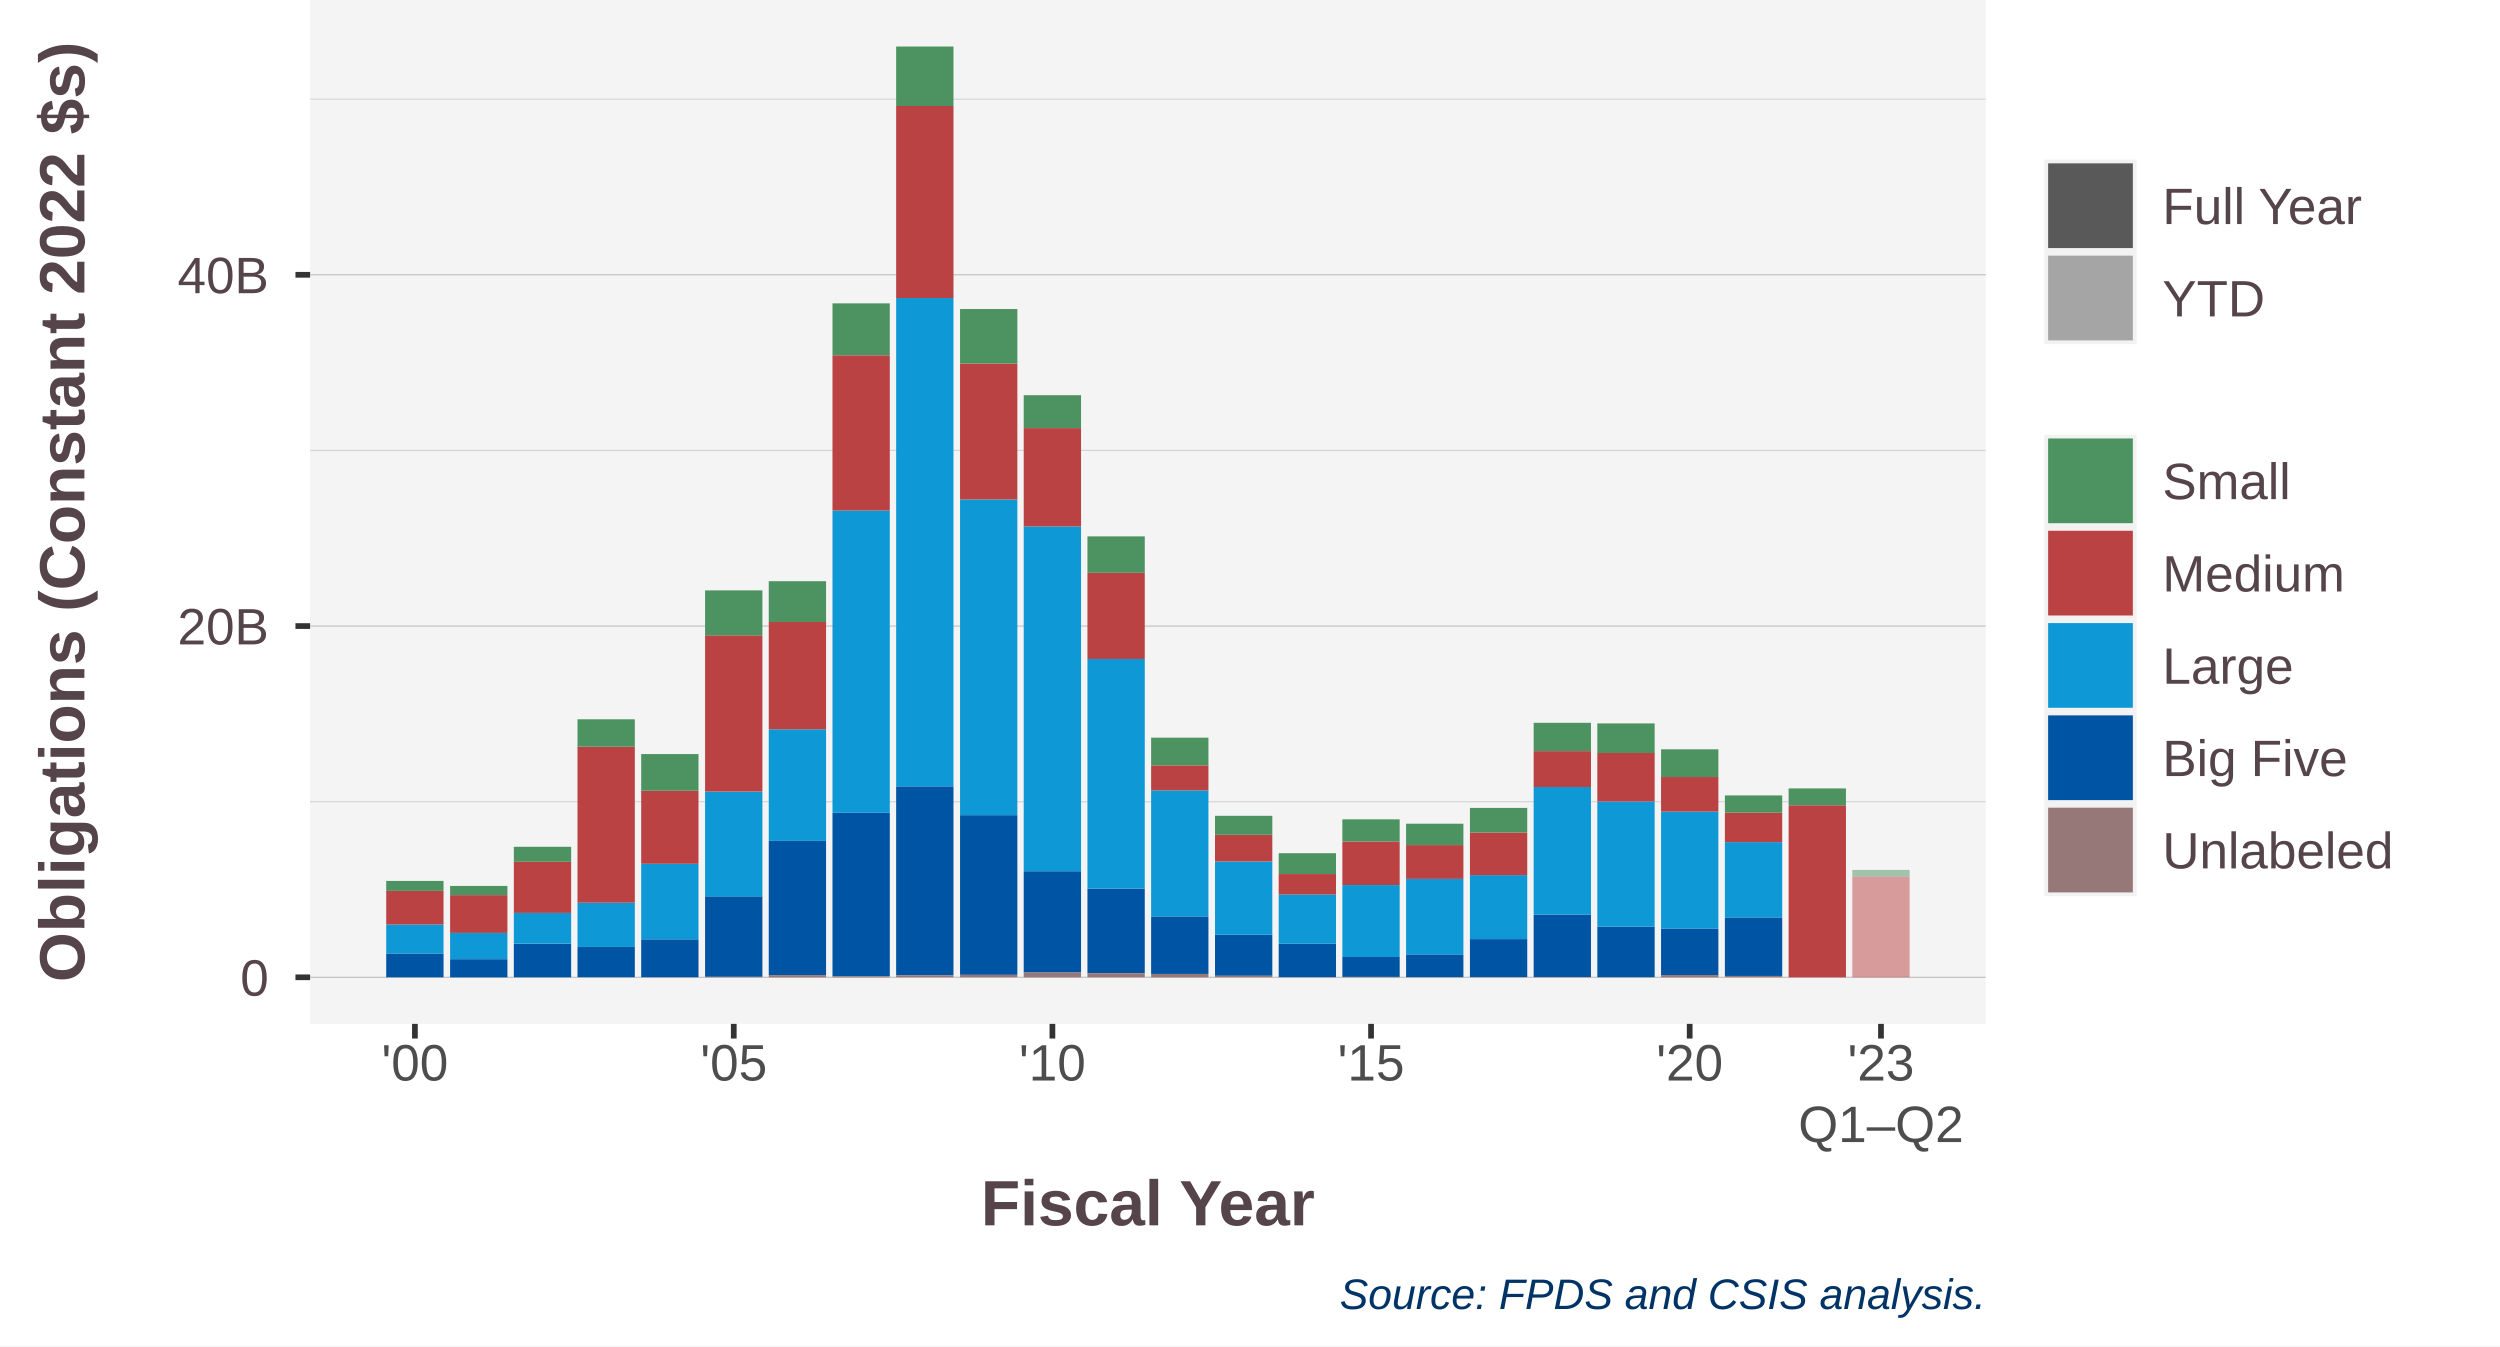
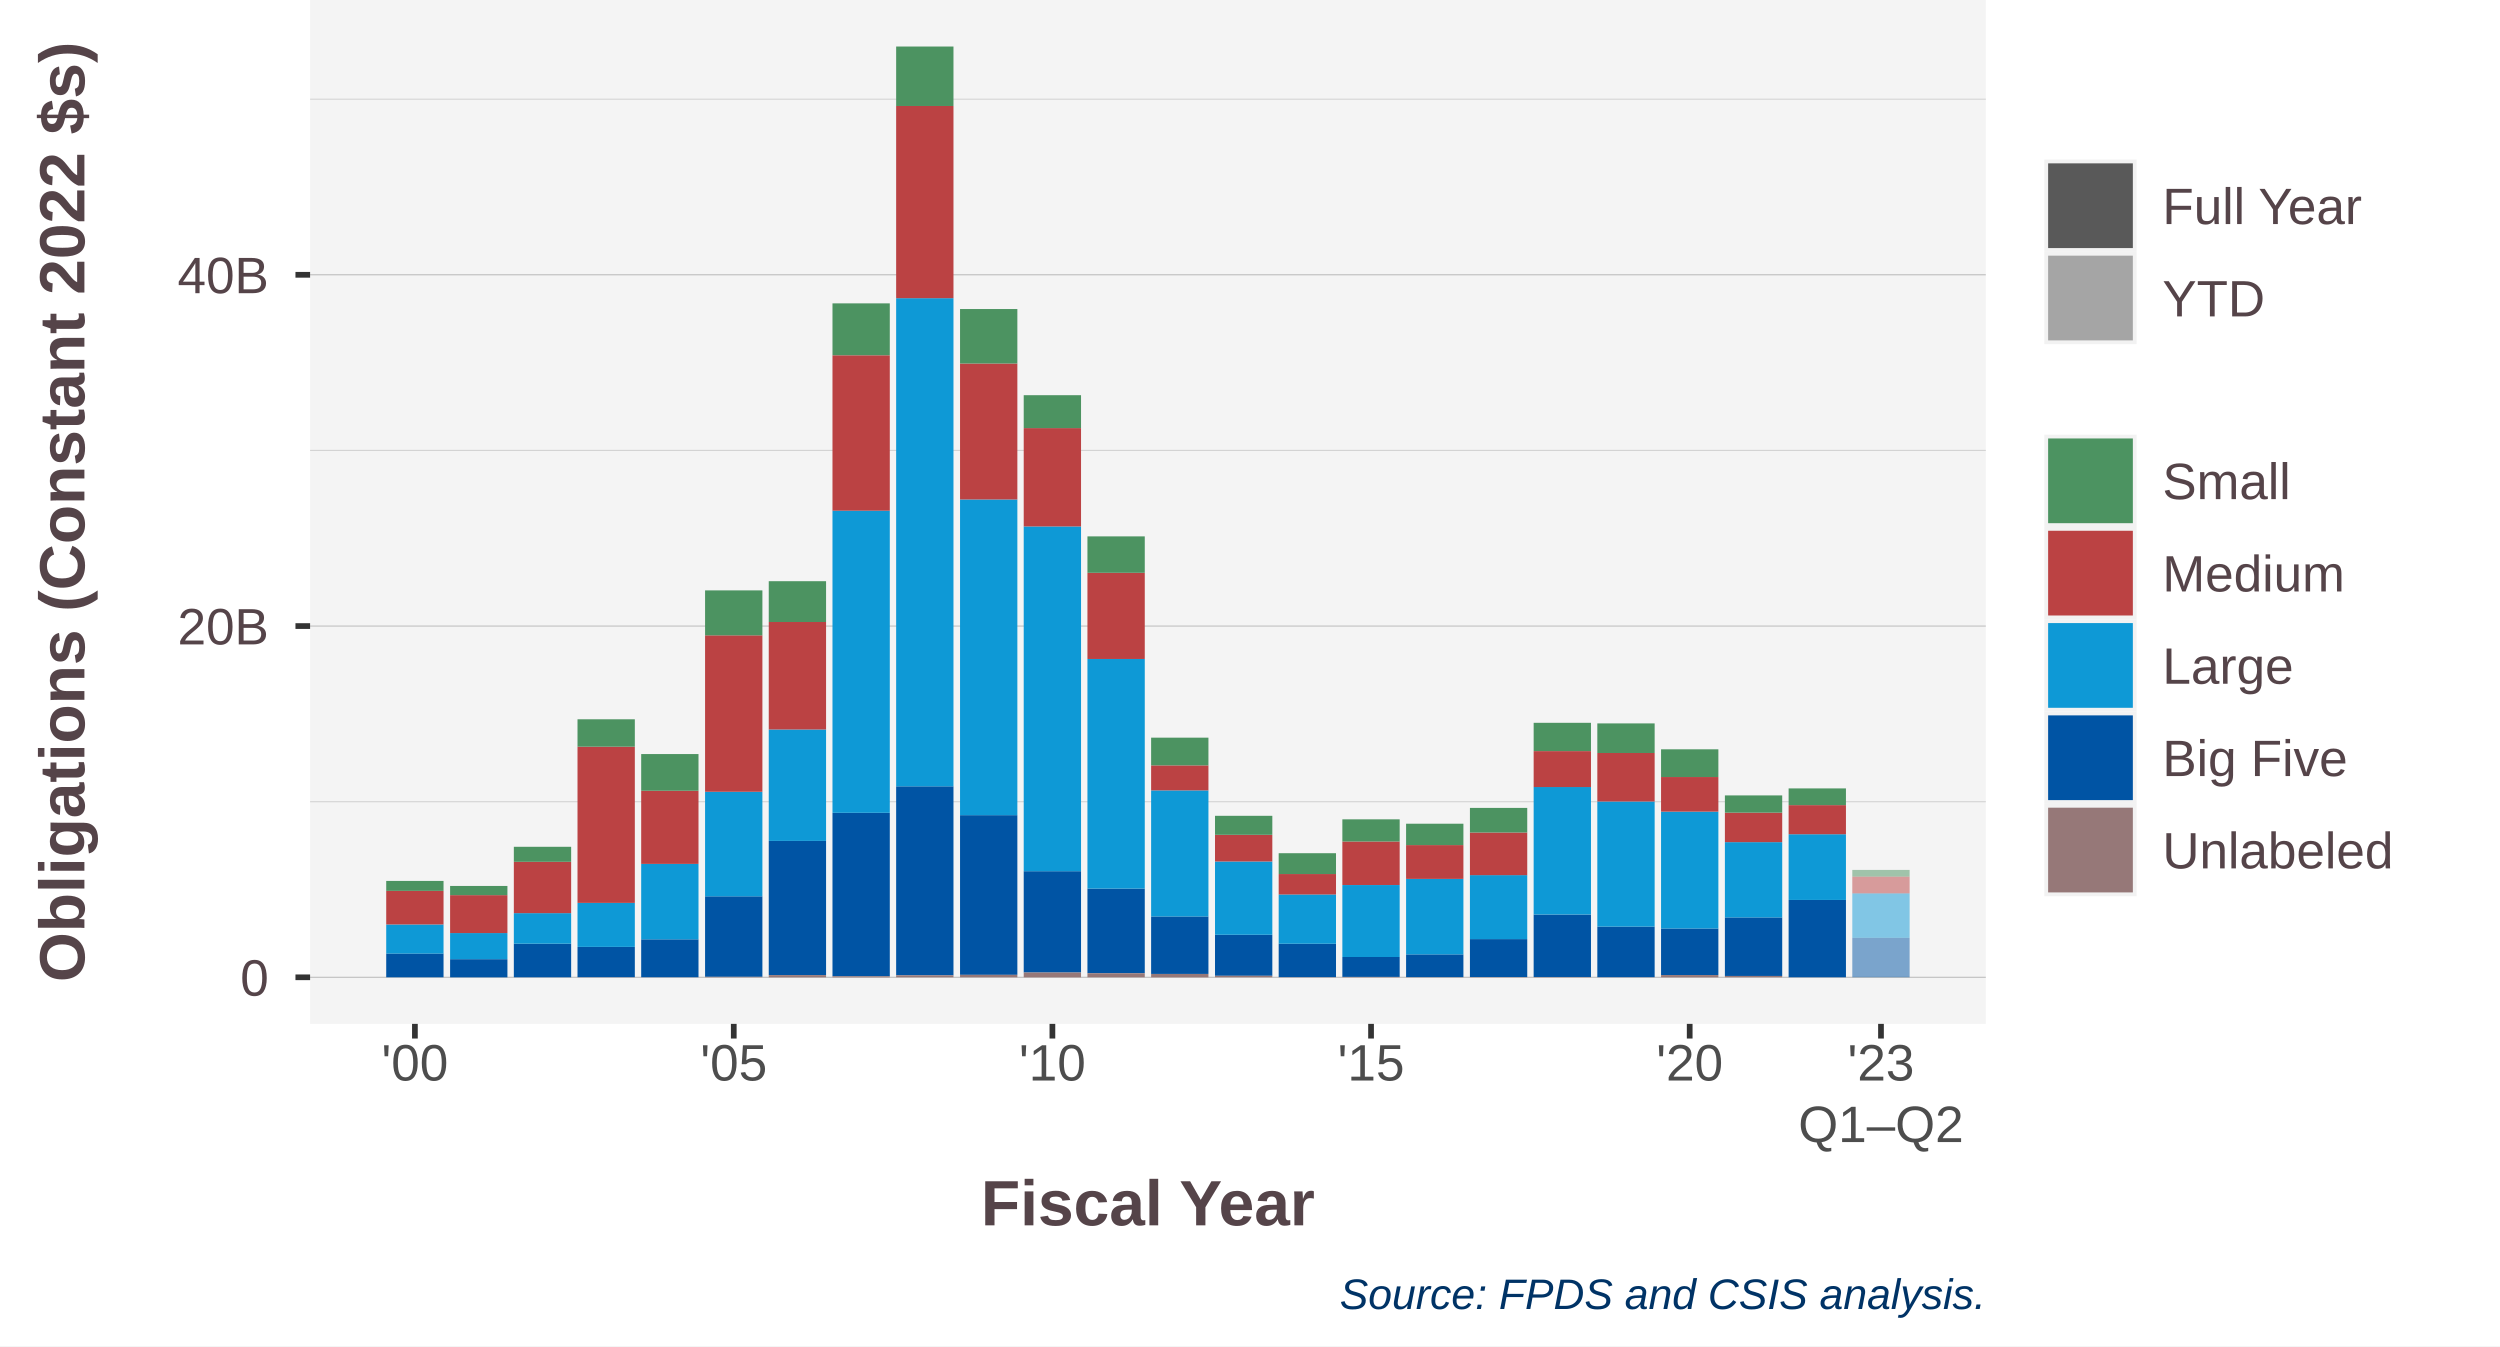
<svg xmlns="http://www.w3.org/2000/svg" class="svglite" width="468.00pt" height="252.00pt" viewBox="0 0 468.00 252.00">
  <defs>
    <style type="text/css">
    .svglite line, .svglite polyline, .svglite polygon, .svglite path, .svglite rect, .svglite circle {
      fill: none;
      stroke: #000000;
      stroke-linecap: round;
      stroke-linejoin: round;
      stroke-miterlimit: 10.00;
    }
    .svglite text {
      white-space: pre;
    }
  </style>
  </defs>
  <rect width="100%" height="100%" style="stroke: none; fill: #FFFFFF;" />
  <defs>
    <clipPath id="cpMC4wMHw0NjguMDB8MC4wMHwyNTIuMDA=">
      <rect x="0.00" y="0.00" width="468.00" height="252.00" />
    </clipPath>
  </defs>
  <g clip-path="url(#cpMC4wMHw0NjguMDB8MC4wMHwyNTIuMDA=)">
    <rect x="0.00" y="0.00" width="468.00" height="252.00" style="stroke-width: 1.07; stroke: #FFFFFF; fill: #FFFFFF;" />
  </g>
  <defs>
    <clipPath id="cpNTguMDV8MzcxLjc0fDAuMDB8MTkxLjY3">
      <rect x="58.05" y="0.00" width="313.70" height="191.67" />
    </clipPath>
  </defs>
  <g clip-path="url(#cpNTguMDV8MzcxLjc0fDAuMDB8MTkxLjY3)">
    <rect x="58.05" y="-0" width="313.70" height="191.67" style="stroke-width: 1.07; stroke: none; fill: #F4F4F4;" />
    <polyline points="58.05,150.08 371.74,150.08 " style="stroke-width: 0.21; stroke: #D3D3D3; stroke-linecap: butt;" />
    <polyline points="58.05,84.32 371.74,84.32 " style="stroke-width: 0.21; stroke: #D3D3D3; stroke-linecap: butt;" />
    <polyline points="58.05,18.57 371.74,18.57 " style="stroke-width: 0.21; stroke: #D3D3D3; stroke-linecap: butt;" />
    <polyline points="58.05,182.95 371.74,182.95 " style="stroke-width: 0.21; stroke: #BEBEBE; stroke-linecap: butt;" />
    <polyline points="58.05,117.20 371.74,117.20 " style="stroke-width: 0.21; stroke: #BEBEBE; stroke-linecap: butt;" />
    <polyline points="58.05,51.44 371.74,51.44 " style="stroke-width: 0.21; stroke: #BEBEBE; stroke-linecap: butt;" />
    <rect x="72.30" y="178.50" width="10.73" height="4.45" style="stroke-width: 1.07; stroke: none; stroke-linecap: butt; stroke-linejoin: miter; fill: #0054A4;" />
    <rect x="84.26" y="179.56" width="10.73" height="3.40" style="stroke-width: 1.07; stroke: none; stroke-linecap: butt; stroke-linejoin: miter; fill: #0054A4;" />
    <rect x="96.19" y="176.66" width="10.73" height="6.29" style="stroke-width: 1.07; stroke: none; stroke-linecap: butt; stroke-linejoin: miter; fill: #0054A4;" />
    <rect x="108.11" y="177.27" width="10.73" height="5.66" style="stroke-width: 1.07; stroke: none; stroke-linecap: butt; stroke-linejoin: miter; fill: #0054A4;" />
    <rect x="120.03" y="175.84" width="10.73" height="7.10" style="stroke-width: 1.07; stroke: none; stroke-linecap: butt; stroke-linejoin: miter; fill: #0054A4;" />
    <rect x="131.99" y="167.79" width="10.73" height="15.07" style="stroke-width: 1.07; stroke: none; stroke-linecap: butt; stroke-linejoin: miter; fill: #0054A4;" />
    <rect x="143.91" y="157.42" width="10.73" height="25.12" style="stroke-width: 1.07; stroke: none; stroke-linecap: butt; stroke-linejoin: miter; fill: #0054A4;" />
    <rect x="155.84" y="152.16" width="10.73" height="30.60" style="stroke-width: 1.07; stroke: none; stroke-linecap: butt; stroke-linejoin: miter; fill: #0054A4;" />
    <rect x="167.76" y="147.20" width="10.73" height="35.38" style="stroke-width: 1.07; stroke: none; stroke-linecap: butt; stroke-linejoin: miter; fill: #0054A4;" />
    <rect x="179.72" y="152.60" width="10.73" height="29.89" style="stroke-width: 1.07; stroke: none; stroke-linecap: butt; stroke-linejoin: miter; fill: #0054A4;" />
    <rect x="191.64" y="163.09" width="10.73" height="18.97" style="stroke-width: 1.07; stroke: none; stroke-linecap: butt; stroke-linejoin: miter; fill: #0054A4;" />
    <rect x="203.57" y="166.34" width="10.73" height="15.85" style="stroke-width: 1.07; stroke: none; stroke-linecap: butt; stroke-linejoin: miter; fill: #0054A4;" />
    <rect x="215.49" y="171.56" width="10.73" height="10.76" style="stroke-width: 1.07; stroke: none; stroke-linecap: butt; stroke-linejoin: miter; fill: #0054A4;" />
    <rect x="227.45" y="174.99" width="10.73" height="7.68" style="stroke-width: 1.07; stroke: none; stroke-linecap: butt; stroke-linejoin: miter; fill: #0054A4;" />
    <rect x="239.37" y="176.67" width="10.73" height="6.25" style="stroke-width: 1.07; stroke: none; stroke-linecap: butt; stroke-linejoin: miter; fill: #0054A4;" />
    <rect x="251.29" y="179.15" width="10.73" height="3.73" style="stroke-width: 1.07; stroke: none; stroke-linecap: butt; stroke-linejoin: miter; fill: #0054A4;" />
    <rect x="263.22" y="178.66" width="10.73" height="4.26" style="stroke-width: 1.07; stroke: none; stroke-linecap: butt; stroke-linejoin: miter; fill: #0054A4;" />
    <rect x="275.17" y="175.80" width="10.73" height="7.10" style="stroke-width: 1.07; stroke: none; stroke-linecap: butt; stroke-linejoin: miter; fill: #0054A4;" />
    <rect x="287.10" y="171.20" width="10.73" height="11.70" style="stroke-width: 1.07; stroke: none; stroke-linecap: butt; stroke-linejoin: miter; fill: #0054A4;" />
    <rect x="299.02" y="173.46" width="10.73" height="9.47" style="stroke-width: 1.07; stroke: none; stroke-linecap: butt; stroke-linejoin: miter; fill: #0054A4;" />
    <rect x="310.95" y="173.81" width="10.73" height="8.72" style="stroke-width: 1.07; stroke: none; stroke-linecap: butt; stroke-linejoin: miter; fill: #0054A4;" />
    <rect x="322.90" y="171.74" width="10.73" height="10.96" style="stroke-width: 1.07; stroke: none; stroke-linecap: butt; stroke-linejoin: miter; fill: #0054A4;" />
+     <rect x="334.83" y="168.47" width="10.73" height="14.48" style="stroke-width: 1.07; stroke: none; stroke-linecap: butt; stroke-linejoin: miter; fill: #0054A4;" />
+     <rect x="346.75" y="175.55" width="10.73" height="7.40" style="stroke-width: 1.07; stroke: none; stroke-linecap: butt; stroke-linejoin: miter; fill: #0054A4; fill-opacity: 0.50;" />
    <rect x="72.30" y="173.06" width="10.73" height="5.45" style="stroke-width: 1.07; stroke: none; stroke-linecap: butt; stroke-linejoin: miter; fill: #0E99D6;" />
-     <rect x="84.26" y="174.64" width="10.73" height="4.91" style="stroke-width: 1.07; stroke: none; stroke-linecap: butt; stroke-linejoin: miter; fill: #0E99D6;" />
-     <rect x="96.19" y="170.90" width="10.73" height="5.75" style="stroke-width: 1.07; stroke: none; stroke-linecap: butt; stroke-linejoin: miter; fill: #0E99D6;" />
-     <rect x="108.11" y="168.99" width="10.73" height="8.28" style="stroke-width: 1.07; stroke: none; stroke-linecap: butt; stroke-linejoin: miter; fill: #0E99D6;" />
-     <rect x="120.03" y="161.70" width="10.73" height="14.15" style="stroke-width: 1.07; stroke: none; stroke-linecap: butt; stroke-linejoin: miter; fill: #0E99D6;" />
-     <rect x="131.99" y="148.20" width="10.73" height="19.60" style="stroke-width: 1.07; stroke: none; stroke-linecap: butt; stroke-linejoin: miter; fill: #0E99D6;" />
-     <rect x="143.91" y="136.53" width="10.73" height="20.89" style="stroke-width: 1.07; stroke: none; stroke-linecap: butt; stroke-linejoin: miter; fill: #0E99D6;" />
-     <rect x="155.84" y="95.57" width="10.73" height="56.59" style="stroke-width: 1.07; stroke: none; stroke-linecap: butt; stroke-linejoin: miter; fill: #0E99D6;" />
-     <rect x="167.76" y="55.79" width="10.73" height="91.41" style="stroke-width: 1.07; stroke: none; stroke-linecap: butt; stroke-linejoin: miter; fill: #0E99D6;" />
+     <rect x="84.26" y="174.67" width="10.73" height="4.88" style="stroke-width: 1.07; stroke: none; stroke-linecap: butt; stroke-linejoin: miter; fill: #0E99D6;" />
+     <rect x="96.19" y="170.94" width="10.73" height="5.72" style="stroke-width: 1.07; stroke: none; stroke-linecap: butt; stroke-linejoin: miter; fill: #0E99D6;" />
+     <rect x="108.11" y="169.01" width="10.73" height="8.25" style="stroke-width: 1.07; stroke: none; stroke-linecap: butt; stroke-linejoin: miter; fill: #0E99D6;" />
+     <rect x="120.03" y="161.72" width="10.73" height="14.12" style="stroke-width: 1.07; stroke: none; stroke-linecap: butt; stroke-linejoin: miter; fill: #0E99D6;" />
+     <rect x="131.99" y="148.22" width="10.73" height="19.57" style="stroke-width: 1.07; stroke: none; stroke-linecap: butt; stroke-linejoin: miter; fill: #0E99D6;" />
+     <rect x="143.91" y="136.56" width="10.73" height="20.86" style="stroke-width: 1.07; stroke: none; stroke-linecap: butt; stroke-linejoin: miter; fill: #0E99D6;" />
+     <rect x="155.84" y="95.59" width="10.73" height="56.57" style="stroke-width: 1.07; stroke: none; stroke-linecap: butt; stroke-linejoin: miter; fill: #0E99D6;" />
+     <rect x="167.76" y="55.82" width="10.73" height="91.38" style="stroke-width: 1.07; stroke: none; stroke-linecap: butt; stroke-linejoin: miter; fill: #0E99D6;" />
    <rect x="179.72" y="93.50" width="10.73" height="59.10" style="stroke-width: 1.07; stroke: none; stroke-linecap: butt; stroke-linejoin: miter; fill: #0E99D6;" />
    <rect x="191.64" y="98.55" width="10.73" height="64.54" style="stroke-width: 1.07; stroke: none; stroke-linecap: butt; stroke-linejoin: miter; fill: #0E99D6;" />
    <rect x="203.57" y="123.36" width="10.73" height="42.98" style="stroke-width: 1.07; stroke: none; stroke-linecap: butt; stroke-linejoin: miter; fill: #0E99D6;" />
    <rect x="215.49" y="147.96" width="10.73" height="23.60" style="stroke-width: 1.07; stroke: none; stroke-linecap: butt; stroke-linejoin: miter; fill: #0E99D6;" />
    <rect x="227.45" y="161.27" width="10.73" height="13.72" style="stroke-width: 1.07; stroke: none; stroke-linecap: butt; stroke-linejoin: miter; fill: #0E99D6;" />
    <rect x="239.37" y="167.44" width="10.73" height="9.23" style="stroke-width: 1.07; stroke: none; stroke-linecap: butt; stroke-linejoin: miter; fill: #0E99D6;" />
    <rect x="251.29" y="165.68" width="10.73" height="13.47" style="stroke-width: 1.07; stroke: none; stroke-linecap: butt; stroke-linejoin: miter; fill: #0E99D6;" />
    <rect x="263.22" y="164.53" width="10.73" height="14.13" style="stroke-width: 1.07; stroke: none; stroke-linecap: butt; stroke-linejoin: miter; fill: #0E99D6;" />
    <rect x="275.17" y="163.82" width="10.73" height="11.98" style="stroke-width: 1.07; stroke: none; stroke-linecap: butt; stroke-linejoin: miter; fill: #0E99D6;" />
    <rect x="287.10" y="147.33" width="10.73" height="23.86" style="stroke-width: 1.07; stroke: none; stroke-linecap: butt; stroke-linejoin: miter; fill: #0E99D6;" />
    <rect x="299.02" y="150.04" width="10.73" height="23.42" style="stroke-width: 1.07; stroke: none; stroke-linecap: butt; stroke-linejoin: miter; fill: #0E99D6;" />
    <rect x="310.95" y="151.94" width="10.73" height="21.87" style="stroke-width: 1.07; stroke: none; stroke-linecap: butt; stroke-linejoin: miter; fill: #0E99D6;" />
    <rect x="322.90" y="157.65" width="10.73" height="14.09" style="stroke-width: 1.07; stroke: none; stroke-linecap: butt; stroke-linejoin: miter; fill: #0E99D6;" />
+     <rect x="334.83" y="156.17" width="10.73" height="12.30" style="stroke-width: 1.07; stroke: none; stroke-linecap: butt; stroke-linejoin: miter; fill: #0E99D6;" />
+     <rect x="346.75" y="167.23" width="10.73" height="8.32" style="stroke-width: 1.07; stroke: none; stroke-linecap: butt; stroke-linejoin: miter; fill: #0E99D6; fill-opacity: 0.50;" />
    <rect x="72.30" y="166.77" width="10.73" height="6.29" style="stroke-width: 1.07; stroke: none; stroke-linecap: butt; stroke-linejoin: miter; fill: #BB4243;" />
-     <rect x="84.26" y="167.57" width="10.73" height="7.07" style="stroke-width: 1.07; stroke: none; stroke-linecap: butt; stroke-linejoin: miter; fill: #BB4243;" />
-     <rect x="96.19" y="161.33" width="10.73" height="9.57" style="stroke-width: 1.07; stroke: none; stroke-linecap: butt; stroke-linejoin: miter; fill: #BB4243;" />
-     <rect x="108.11" y="139.78" width="10.73" height="29.21" style="stroke-width: 1.07; stroke: none; stroke-linecap: butt; stroke-linejoin: miter; fill: #BB4243;" />
-     <rect x="120.03" y="148.03" width="10.73" height="13.67" style="stroke-width: 1.07; stroke: none; stroke-linecap: butt; stroke-linejoin: miter; fill: #BB4243;" />
-     <rect x="131.99" y="118.93" width="10.73" height="29.26" style="stroke-width: 1.07; stroke: none; stroke-linecap: butt; stroke-linejoin: miter; fill: #BB4243;" />
-     <rect x="143.91" y="116.44" width="10.73" height="20.09" style="stroke-width: 1.07; stroke: none; stroke-linecap: butt; stroke-linejoin: miter; fill: #BB4243;" />
-     <rect x="155.84" y="66.51" width="10.73" height="29.06" style="stroke-width: 1.07; stroke: none; stroke-linecap: butt; stroke-linejoin: miter; fill: #BB4243;" />
-     <rect x="167.76" y="19.84" width="10.73" height="35.95" style="stroke-width: 1.07; stroke: none; stroke-linecap: butt; stroke-linejoin: miter; fill: #BB4243;" />
+     <rect x="84.26" y="167.57" width="10.73" height="7.10" style="stroke-width: 1.07; stroke: none; stroke-linecap: butt; stroke-linejoin: miter; fill: #BB4243;" />
+     <rect x="96.19" y="161.33" width="10.73" height="9.61" style="stroke-width: 1.07; stroke: none; stroke-linecap: butt; stroke-linejoin: miter; fill: #BB4243;" />
+     <rect x="108.11" y="139.78" width="10.73" height="29.24" style="stroke-width: 1.07; stroke: none; stroke-linecap: butt; stroke-linejoin: miter; fill: #BB4243;" />
+     <rect x="120.03" y="148.03" width="10.73" height="13.69" style="stroke-width: 1.07; stroke: none; stroke-linecap: butt; stroke-linejoin: miter; fill: #BB4243;" />
+     <rect x="131.99" y="118.93" width="10.73" height="29.29" style="stroke-width: 1.07; stroke: none; stroke-linecap: butt; stroke-linejoin: miter; fill: #BB4243;" />
+     <rect x="143.91" y="116.44" width="10.73" height="20.12" style="stroke-width: 1.07; stroke: none; stroke-linecap: butt; stroke-linejoin: miter; fill: #BB4243;" />
+     <rect x="155.84" y="66.51" width="10.73" height="29.09" style="stroke-width: 1.07; stroke: none; stroke-linecap: butt; stroke-linejoin: miter; fill: #BB4243;" />
+     <rect x="167.76" y="19.84" width="10.73" height="35.98" style="stroke-width: 1.07; stroke: none; stroke-linecap: butt; stroke-linejoin: miter; fill: #BB4243;" />
    <rect x="179.72" y="68.05" width="10.73" height="25.45" style="stroke-width: 1.07; stroke: none; stroke-linecap: butt; stroke-linejoin: miter; fill: #BB4243;" />
    <rect x="191.64" y="80.14" width="10.73" height="18.41" style="stroke-width: 1.07; stroke: none; stroke-linecap: butt; stroke-linejoin: miter; fill: #BB4243;" />
    <rect x="203.57" y="107.23" width="10.73" height="16.13" style="stroke-width: 1.07; stroke: none; stroke-linecap: butt; stroke-linejoin: miter; fill: #BB4243;" />
    <rect x="215.49" y="143.28" width="10.73" height="4.68" style="stroke-width: 1.07; stroke: none; stroke-linecap: butt; stroke-linejoin: miter; fill: #BB4243;" />
    <rect x="227.45" y="156.29" width="10.73" height="4.98" style="stroke-width: 1.07; stroke: none; stroke-linecap: butt; stroke-linejoin: miter; fill: #BB4243;" />
    <rect x="239.37" y="163.62" width="10.73" height="3.83" style="stroke-width: 1.07; stroke: none; stroke-linecap: butt; stroke-linejoin: miter; fill: #BB4243;" />
    <rect x="251.29" y="157.53" width="10.73" height="8.14" style="stroke-width: 1.07; stroke: none; stroke-linecap: butt; stroke-linejoin: miter; fill: #BB4243;" />
    <rect x="263.22" y="158.20" width="10.73" height="6.33" style="stroke-width: 1.07; stroke: none; stroke-linecap: butt; stroke-linejoin: miter; fill: #BB4243;" />
    <rect x="275.17" y="155.85" width="10.73" height="7.98" style="stroke-width: 1.07; stroke: none; stroke-linecap: butt; stroke-linejoin: miter; fill: #BB4243;" />
    <rect x="287.10" y="140.61" width="10.73" height="6.73" style="stroke-width: 1.07; stroke: none; stroke-linecap: butt; stroke-linejoin: miter; fill: #BB4243;" />
    <rect x="299.02" y="140.96" width="10.73" height="9.08" style="stroke-width: 1.07; stroke: none; stroke-linecap: butt; stroke-linejoin: miter; fill: #BB4243;" />
    <rect x="310.95" y="145.46" width="10.73" height="6.48" style="stroke-width: 1.07; stroke: none; stroke-linecap: butt; stroke-linejoin: miter; fill: #BB4243;" />
    <rect x="322.90" y="152.13" width="10.73" height="5.52" style="stroke-width: 1.07; stroke: none; stroke-linecap: butt; stroke-linejoin: miter; fill: #BB4243;" />
-     <rect x="334.83" y="150.75" width="10.73" height="32.21" style="stroke-width: 1.07; stroke: none; stroke-linecap: butt; stroke-linejoin: miter; fill: #BB4243;" />
-     <rect x="346.75" y="164.10" width="10.73" height="18.86" style="stroke-width: 1.07; stroke: none; stroke-linecap: butt; stroke-linejoin: miter; fill: #BB4243; fill-opacity: 0.50;" />
+     <rect x="334.83" y="150.72" width="10.73" height="5.45" style="stroke-width: 1.07; stroke: none; stroke-linecap: butt; stroke-linejoin: miter; fill: #BB4243;" />
+     <rect x="346.75" y="164.10" width="10.73" height="3.14" style="stroke-width: 1.07; stroke: none; stroke-linecap: butt; stroke-linejoin: miter; fill: #BB4243; fill-opacity: 0.50;" />
    <rect x="72.30" y="164.91" width="10.73" height="1.86" style="stroke-width: 1.07; stroke: none; stroke-linecap: butt; stroke-linejoin: miter; fill: #4C9361;" />
    <rect x="84.26" y="165.85" width="10.73" height="1.72" style="stroke-width: 1.07; stroke: none; stroke-linecap: butt; stroke-linejoin: miter; fill: #4C9361;" />
    <rect x="96.19" y="158.52" width="10.73" height="2.81" style="stroke-width: 1.07; stroke: none; stroke-linecap: butt; stroke-linejoin: miter; fill: #4C9361;" />
    <rect x="108.11" y="134.65" width="10.73" height="5.13" style="stroke-width: 1.07; stroke: none; stroke-linecap: butt; stroke-linejoin: miter; fill: #4C9361;" />
    <rect x="120.03" y="141.16" width="10.73" height="6.87" style="stroke-width: 1.07; stroke: none; stroke-linecap: butt; stroke-linejoin: miter; fill: #4C9361;" />
    <rect x="131.99" y="110.52" width="10.73" height="8.42" style="stroke-width: 1.07; stroke: none; stroke-linecap: butt; stroke-linejoin: miter; fill: #4C9361;" />
    <rect x="143.91" y="108.80" width="10.73" height="7.64" style="stroke-width: 1.07; stroke: none; stroke-linecap: butt; stroke-linejoin: miter; fill: #4C9361;" />
    <rect x="155.84" y="56.79" width="10.73" height="9.71" style="stroke-width: 1.07; stroke: none; stroke-linecap: butt; stroke-linejoin: miter; fill: #4C9361;" />
    <rect x="167.76" y="8.71" width="10.73" height="11.13" style="stroke-width: 1.07; stroke: none; stroke-linecap: butt; stroke-linejoin: miter; fill: #4C9361;" />
    <rect x="179.72" y="57.85" width="10.73" height="10.20" style="stroke-width: 1.07; stroke: none; stroke-linecap: butt; stroke-linejoin: miter; fill: #4C9361;" />
    <rect x="191.64" y="73.98" width="10.73" height="6.16" style="stroke-width: 1.07; stroke: none; stroke-linecap: butt; stroke-linejoin: miter; fill: #4C9361;" />
    <rect x="203.57" y="100.41" width="10.73" height="6.82" style="stroke-width: 1.07; stroke: none; stroke-linecap: butt; stroke-linejoin: miter; fill: #4C9361;" />
    <rect x="215.49" y="138.09" width="10.73" height="5.19" style="stroke-width: 1.07; stroke: none; stroke-linecap: butt; stroke-linejoin: miter; fill: #4C9361;" />
    <rect x="227.45" y="152.72" width="10.73" height="3.56" style="stroke-width: 1.07; stroke: none; stroke-linecap: butt; stroke-linejoin: miter; fill: #4C9361;" />
    <rect x="239.37" y="159.72" width="10.73" height="3.90" style="stroke-width: 1.07; stroke: none; stroke-linecap: butt; stroke-linejoin: miter; fill: #4C9361;" />
    <rect x="251.29" y="153.38" width="10.73" height="4.15" style="stroke-width: 1.07; stroke: none; stroke-linecap: butt; stroke-linejoin: miter; fill: #4C9361;" />
    <rect x="263.22" y="154.20" width="10.73" height="4.00" style="stroke-width: 1.07; stroke: none; stroke-linecap: butt; stroke-linejoin: miter; fill: #4C9361;" />
    <rect x="275.17" y="151.24" width="10.73" height="4.61" style="stroke-width: 1.07; stroke: none; stroke-linecap: butt; stroke-linejoin: miter; fill: #4C9361;" />
    <rect x="287.10" y="135.31" width="10.73" height="5.29" style="stroke-width: 1.07; stroke: none; stroke-linecap: butt; stroke-linejoin: miter; fill: #4C9361;" />
    <rect x="299.02" y="135.42" width="10.73" height="5.54" style="stroke-width: 1.07; stroke: none; stroke-linecap: butt; stroke-linejoin: miter; fill: #4C9361;" />
    <rect x="310.95" y="140.27" width="10.73" height="5.19" style="stroke-width: 1.07; stroke: none; stroke-linecap: butt; stroke-linejoin: miter; fill: #4C9361;" />
    <rect x="322.90" y="148.90" width="10.73" height="3.23" style="stroke-width: 1.07; stroke: none; stroke-linecap: butt; stroke-linejoin: miter; fill: #4C9361;" />
-     <rect x="334.83" y="147.59" width="10.73" height="3.16" style="stroke-width: 1.07; stroke: none; stroke-linecap: butt; stroke-linejoin: miter; fill: #4C9361;" />
+     <rect x="334.83" y="147.59" width="10.73" height="3.13" style="stroke-width: 1.07; stroke: none; stroke-linecap: butt; stroke-linejoin: miter; fill: #4C9361;" />
    <rect x="346.75" y="162.85" width="10.73" height="1.25" style="stroke-width: 1.07; stroke: none; stroke-linecap: butt; stroke-linejoin: miter; fill: #4C9361; fill-opacity: 0.50;" />
    <rect x="84.26" y="182.95" width="10.73" height="0" style="stroke-width: 1.07; stroke: none; stroke-linecap: butt; stroke-linejoin: miter; fill: #967878;" />
    <rect x="96.19" y="182.95" width="10.73" height="0.003" style="stroke-width: 1.07; stroke: none; stroke-linecap: butt; stroke-linejoin: miter; fill: #967878;" />
    <rect x="108.11" y="182.93" width="10.73" height="0.026" style="stroke-width: 1.07; stroke: none; stroke-linecap: butt; stroke-linejoin: miter; fill: #967878;" />
    <rect x="120.03" y="182.94" width="10.73" height="0.009" style="stroke-width: 1.07; stroke: none; stroke-linecap: butt; stroke-linejoin: miter; fill: #967878;" />
    <rect x="131.99" y="182.86" width="10.73" height="0.089" style="stroke-width: 1.07; stroke: none; stroke-linecap: butt; stroke-linejoin: miter; fill: #967878;" />
    <rect x="143.91" y="182.54" width="10.73" height="0.42" style="stroke-width: 1.07; stroke: none; stroke-linecap: butt; stroke-linejoin: miter; fill: #967878;" />
    <rect x="155.84" y="182.76" width="10.73" height="0.20" style="stroke-width: 1.07; stroke: none; stroke-linecap: butt; stroke-linejoin: miter; fill: #967878;" />
    <rect x="167.76" y="182.58" width="10.73" height="0.37" style="stroke-width: 1.07; stroke: none; stroke-linecap: butt; stroke-linejoin: miter; fill: #967878;" />
    <rect x="179.72" y="182.49" width="10.73" height="0.46" style="stroke-width: 1.07; stroke: none; stroke-linecap: butt; stroke-linejoin: miter; fill: #967878;" />
    <rect x="191.64" y="182.06" width="10.73" height="0.90" style="stroke-width: 1.07; stroke: none; stroke-linecap: butt; stroke-linejoin: miter; fill: #967878;" />
    <rect x="203.57" y="182.19" width="10.73" height="0.76" style="stroke-width: 1.07; stroke: none; stroke-linecap: butt; stroke-linejoin: miter; fill: #967878;" />
    <rect x="215.49" y="182.33" width="10.73" height="0.63" style="stroke-width: 1.07; stroke: none; stroke-linecap: butt; stroke-linejoin: miter; fill: #967878;" />
    <rect x="227.45" y="182.67" width="10.73" height="0.28" style="stroke-width: 1.07; stroke: none; stroke-linecap: butt; stroke-linejoin: miter; fill: #967878;" />
    <rect x="239.37" y="182.92" width="10.73" height="0.037" style="stroke-width: 1.07; stroke: none; stroke-linecap: butt; stroke-linejoin: miter; fill: #967878;" />
    <rect x="251.29" y="182.88" width="10.73" height="0.075" style="stroke-width: 1.07; stroke: none; stroke-linecap: butt; stroke-linejoin: miter; fill: #967878;" />
    <rect x="263.22" y="182.91" width="10.73" height="0.040" style="stroke-width: 1.07; stroke: none; stroke-linecap: butt; stroke-linejoin: miter; fill: #967878;" />
    <rect x="275.17" y="182.90" width="10.73" height="0.053" style="stroke-width: 1.07; stroke: none; stroke-linecap: butt; stroke-linejoin: miter; fill: #967878;" />
    <rect x="287.10" y="182.89" width="10.73" height="0.062" style="stroke-width: 1.07; stroke: none; stroke-linecap: butt; stroke-linejoin: miter; fill: #967878;" />
    <rect x="299.02" y="182.93" width="10.73" height="0.022" style="stroke-width: 1.07; stroke: none; stroke-linecap: butt; stroke-linejoin: miter; fill: #967878;" />
    <rect x="310.95" y="182.53" width="10.73" height="0.43" style="stroke-width: 1.07; stroke: none; stroke-linecap: butt; stroke-linejoin: miter; fill: #967878;" />
    <rect x="322.90" y="182.70" width="10.73" height="0.25" style="stroke-width: 1.07; stroke: none; stroke-linecap: butt; stroke-linejoin: miter; fill: #967878;" />
+     <rect x="334.83" y="182.94" width="10.73" height="0.009" style="stroke-width: 1.07; stroke: none; stroke-linecap: butt; stroke-linejoin: miter; fill: #967878;" />
+     <rect x="346.75" y="182.95" width="10.73" height="0.003" style="stroke-width: 1.07; stroke: none; stroke-linecap: butt; stroke-linejoin: miter; fill: #967878; fill-opacity: 0.50;" />
  </g>
  <g clip-path="url(#cpMC4wMHw0NjguMDB8MC4wMHwyNTIuMDA=)">
    <text x="50.32" y="186.39" text-anchor="end" style="font-size: 9.60px;fill: #554449; font-family: &quot;Arial&quot;;" textLength="5.34px" lengthAdjust="spacingAndGlyphs">0</text>
    <text x="50.32" y="120.63" text-anchor="end" style="font-size: 9.60px;fill: #554449; font-family: &quot;Arial&quot;;" textLength="17.06px" lengthAdjust="spacingAndGlyphs">20B</text>
    <text x="50.32" y="54.88" text-anchor="end" style="font-size: 9.60px;fill: #554449; font-family: &quot;Arial&quot;;" textLength="17.06px" lengthAdjust="spacingAndGlyphs">40B</text>
    <polyline points="55.31,182.95 58.05,182.95 " style="stroke-width: 1.07; stroke: #333333; stroke-linecap: butt;" />
    <polyline points="55.31,117.20 58.05,117.20 " style="stroke-width: 1.07; stroke: #333333; stroke-linecap: butt;" />
    <polyline points="55.31,51.44 58.05,51.44 " style="stroke-width: 1.07; stroke: #333333; stroke-linecap: butt;" />
    <polyline points="77.67,194.41 77.67,191.67 " style="stroke-width: 1.07; stroke: #333333; stroke-linecap: butt;" />
    <polyline points="137.36,194.41 137.36,191.67 " style="stroke-width: 1.07; stroke: #333333; stroke-linecap: butt;" />
    <polyline points="197.01,194.41 197.01,191.67 " style="stroke-width: 1.07; stroke: #333333; stroke-linecap: butt;" />
    <polyline points="256.66,194.41 256.66,191.67 " style="stroke-width: 1.07; stroke: #333333; stroke-linecap: butt;" />
    <polyline points="316.31,194.41 316.31,191.67 " style="stroke-width: 1.07; stroke: #333333; stroke-linecap: butt;" />
    <polyline points="352.12,194.41 352.12,191.67 " style="stroke-width: 1.07; stroke: #333333; stroke-linecap: butt;" />
    <text x="77.67" y="202.27" text-anchor="middle" style="font-size: 9.60px;fill: #4D4D4D; font-family: &quot;Arial&quot;;" textLength="12.50px" lengthAdjust="spacingAndGlyphs">'00</text>
    <text x="137.36" y="202.27" text-anchor="middle" style="font-size: 9.60px;fill: #4D4D4D; font-family: &quot;Arial&quot;;" textLength="12.50px" lengthAdjust="spacingAndGlyphs">'05</text>
    <text x="197.01" y="202.27" text-anchor="middle" style="font-size: 9.60px;fill: #4D4D4D; font-family: &quot;Arial&quot;;" textLength="12.50px" lengthAdjust="spacingAndGlyphs">'10</text>
    <text x="256.66" y="202.27" text-anchor="middle" style="font-size: 9.60px;fill: #4D4D4D; font-family: &quot;Arial&quot;;" textLength="12.50px" lengthAdjust="spacingAndGlyphs">'15</text>
    <text x="316.31" y="202.27" text-anchor="middle" style="font-size: 9.60px;fill: #4D4D4D; font-family: &quot;Arial&quot;;" textLength="12.50px" lengthAdjust="spacingAndGlyphs">'20</text>
    <text x="352.12" y="202.27" text-anchor="middle" style="font-size: 9.60px;fill: #4D4D4D; font-family: &quot;Arial&quot;;" textLength="12.50px" lengthAdjust="spacingAndGlyphs">'23</text>
    <text x="352.12" y="213.79" text-anchor="middle" style="font-size: 9.60px;fill: #4D4D4D; font-family: &quot;Arial&quot;;" textLength="30.92px" lengthAdjust="spacingAndGlyphs">Q1–Q2</text>
    <text x="214.89" y="229.38" text-anchor="middle" style="font-size: 12.00px; font-weight: bold;fill: #554449; font-family: &quot;Arial&quot;;" textLength="62.50px" lengthAdjust="spacingAndGlyphs">Fiscal Year</text>
    <text transform="translate(15.80,95.83) rotate(-90)" text-anchor="middle" style="font-size: 12.00px; font-weight: bold;fill: #554449; font-family: &quot;Arial&quot;;" textLength="176.04px" lengthAdjust="spacingAndGlyphs">Obligations (Constant 2022 $s)</text>
    <rect x="382.70" y="23.90" width="61.43" height="40.54" style="stroke-width: 1.07; stroke: none; fill: #FFFFFF;" />
    <rect x="382.70" y="29.87" width="17.28" height="17.28" style="stroke-width: 1.07; stroke: none; fill: #F2F2F2;" />
    <rect x="383.41" y="30.58" width="15.86" height="15.86" style="stroke-width: 1.07; stroke: none; stroke-linecap: butt; stroke-linejoin: miter; fill: #595959;" />
    <rect x="382.70" y="47.15" width="17.28" height="17.28" style="stroke-width: 1.07; stroke: none; fill: #F2F2F2;" />
    <rect x="383.41" y="47.86" width="15.86" height="15.86" style="stroke-width: 1.07; stroke: none; stroke-linecap: butt; stroke-linejoin: miter; fill: #595959; fill-opacity: 0.50;" />
    <text x="404.81" y="41.95" style="font-size: 9.60px;fill: #554449; font-family: &quot;Arial&quot;;" textLength="37.33px" lengthAdjust="spacingAndGlyphs">Full Year</text>
    <text x="404.81" y="59.23" style="font-size: 9.60px;fill: #554449; font-family: &quot;Arial&quot;;" textLength="19.18px" lengthAdjust="spacingAndGlyphs">YTD</text>
    <rect x="382.70" y="75.39" width="67.30" height="92.38" style="stroke-width: 1.07; stroke: none; fill: #FFFFFF;" />
    <rect x="382.70" y="81.37" width="17.28" height="17.28" style="stroke-width: 1.07; stroke: none; fill: #F2F2F2;" />
    <rect x="383.41" y="82.08" width="15.86" height="15.86" style="stroke-width: 1.07; stroke: none; stroke-linecap: butt; stroke-linejoin: miter; fill: #4C9361;" />
    <rect x="382.70" y="98.65" width="17.28" height="17.28" style="stroke-width: 1.07; stroke: none; fill: #F2F2F2;" />
    <rect x="383.41" y="99.36" width="15.86" height="15.86" style="stroke-width: 1.07; stroke: none; stroke-linecap: butt; stroke-linejoin: miter; fill: #BB4243;" />
    <rect x="382.70" y="115.93" width="17.28" height="17.28" style="stroke-width: 1.07; stroke: none; fill: #F2F2F2;" />
    <rect x="383.41" y="116.64" width="15.86" height="15.86" style="stroke-width: 1.07; stroke: none; stroke-linecap: butt; stroke-linejoin: miter; fill: #0E99D6;" />
    <rect x="382.70" y="133.21" width="17.28" height="17.28" style="stroke-width: 1.07; stroke: none; fill: #F2F2F2;" />
    <rect x="383.41" y="133.92" width="15.86" height="15.86" style="stroke-width: 1.07; stroke: none; stroke-linecap: butt; stroke-linejoin: miter; fill: #0054A4;" />
    <rect x="382.70" y="150.49" width="17.28" height="17.28" style="stroke-width: 1.07; stroke: none; fill: #F2F2F2;" />
    <rect x="383.41" y="151.20" width="15.86" height="15.86" style="stroke-width: 1.07; stroke: none; stroke-linecap: butt; stroke-linejoin: miter; fill: #967878;" />
    <text x="404.81" y="93.44" style="font-size: 9.60px;fill: #554449; font-family: &quot;Arial&quot;;" textLength="23.98px" lengthAdjust="spacingAndGlyphs">Small</text>
    <text x="404.81" y="110.72" style="font-size: 9.60px;fill: #554449; font-family: &quot;Arial&quot;;" textLength="34.12px" lengthAdjust="spacingAndGlyphs">Medium</text>
    <text x="404.81" y="128.00" style="font-size: 9.60px;fill: #554449; font-family: &quot;Arial&quot;;" textLength="24.54px" lengthAdjust="spacingAndGlyphs">Large</text>
    <text x="404.81" y="145.28" style="font-size: 9.60px;fill: #554449; font-family: &quot;Arial&quot;;" textLength="34.65px" lengthAdjust="spacingAndGlyphs">Big Five</text>
    <text x="404.81" y="162.56" style="font-size: 9.60px;fill: #554449; font-family: &quot;Arial&quot;;" textLength="43.20px" lengthAdjust="spacingAndGlyphs">Unlabeled</text>
    <text x="371.74" y="245.05" text-anchor="end" style="font-size: 8.00px; font-style: italic;fill: #003366; font-family: &quot;Arial&quot;;" textLength="120.97px" lengthAdjust="spacingAndGlyphs">Source: FPDS and CSIS analysis.</text>
  </g>
</svg>
